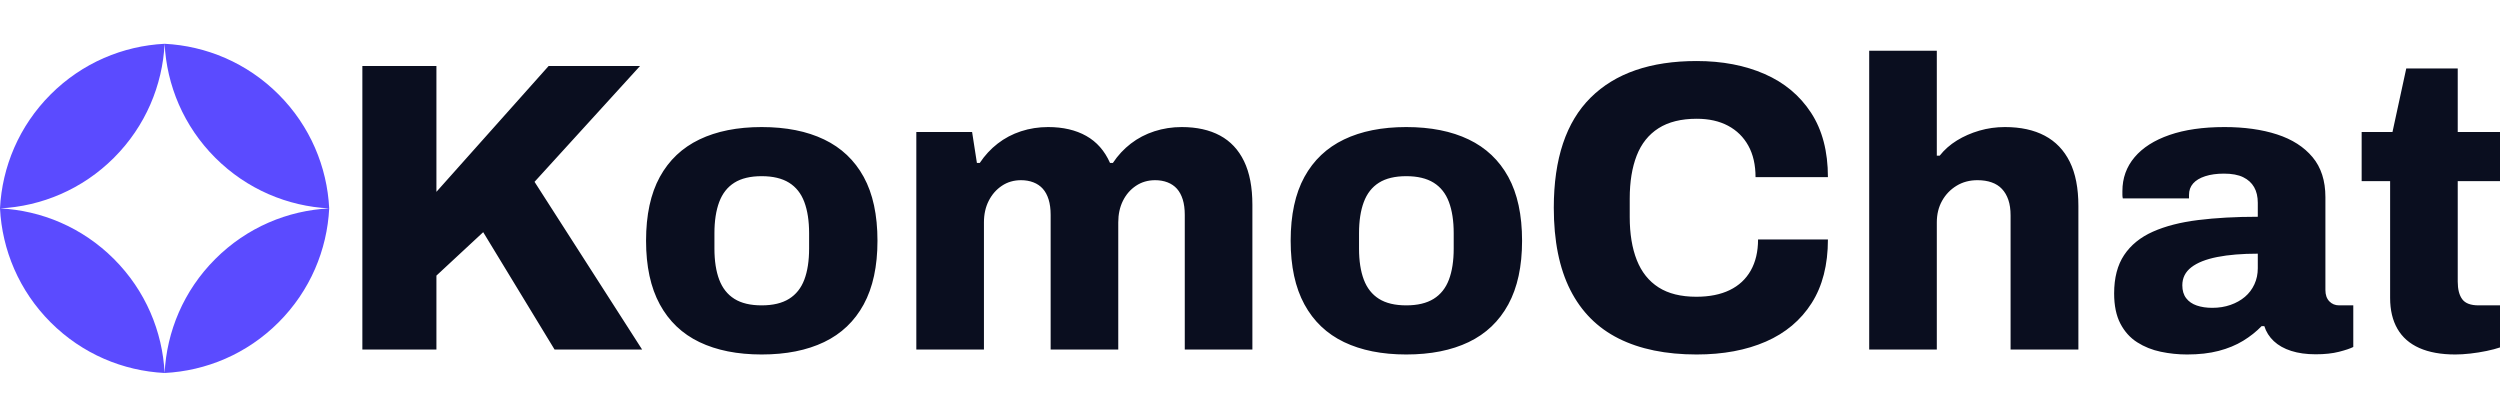
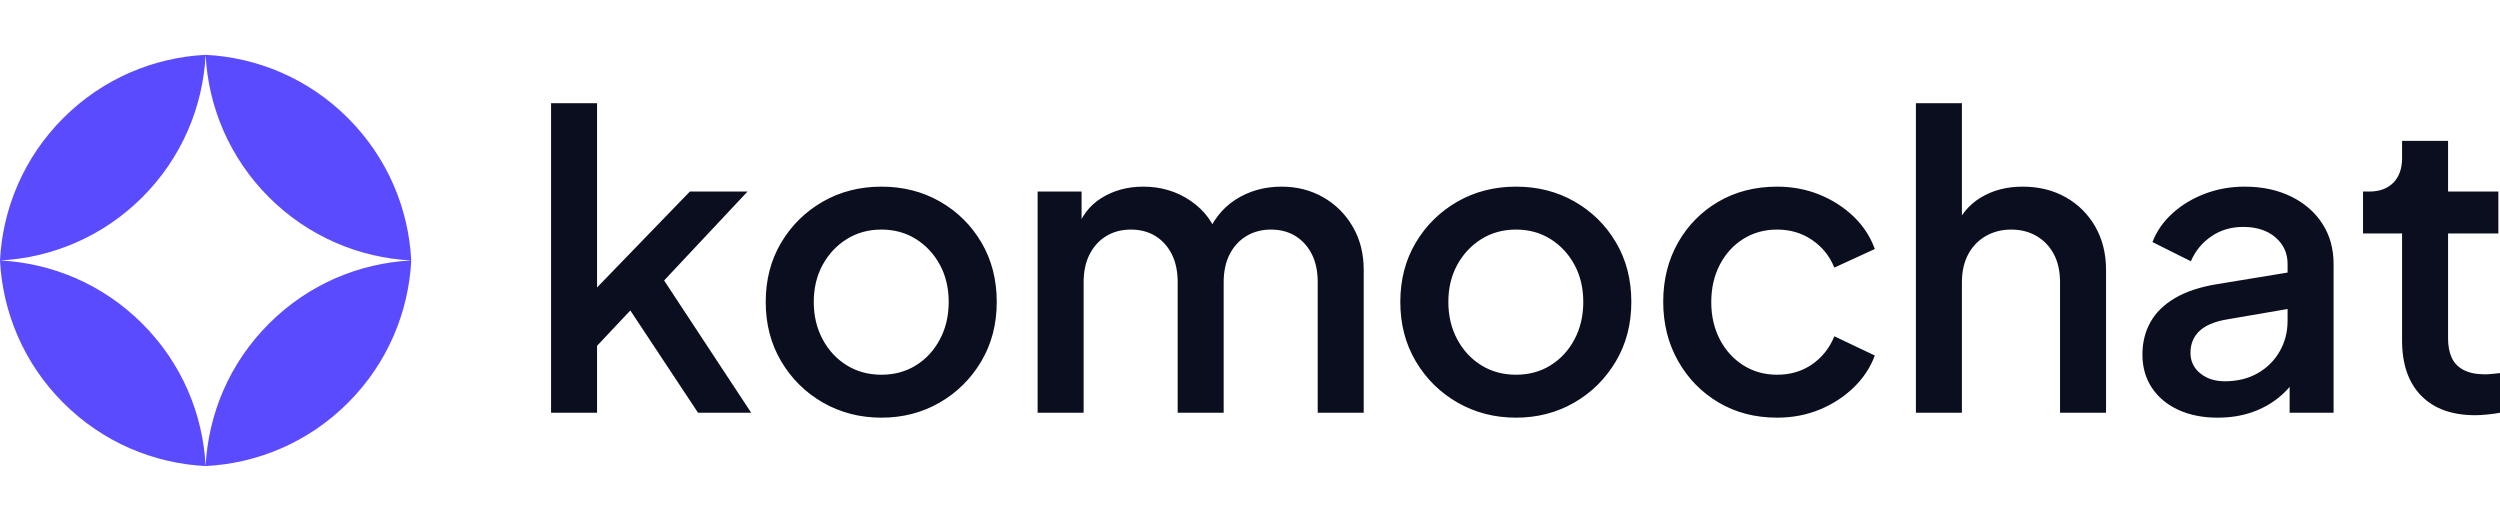
- <svg xmlns="http://www.w3.org/2000/svg" width="913.544" height="152" viewBox="0 0 913.544 152" fill="none" role="img" aria-label="KomoChat">
-   <g transform="translate(0.000 127.724) scale(0.150799)">
-     <path d="M0.003 407.016C5.208 304.481 46.909 203.508 125.206 125.208C203.503 46.908 304.472 5.205 407.003 0C401.798 102.47 360.064 203.508 281.8 281.808C203.503 360.043 102.534 401.811 0.003 407.016Z M814.005 407.016C808.832 304.481 767.098 203.508 688.801 125.208C610.505 46.908 509.535 5.205 407.037 0C412.209 102.47 453.944 203.508 532.24 281.808C610.505 360.043 711.506 401.811 814.005 407.016Z M0 407.016C5.205 509.485 46.907 610.491 125.203 688.791C203.5 767.091 304.469 808.795 407 813.999C401.795 711.53 360.061 610.491 281.797 532.224C203.5 453.924 102.531 412.155 0 407.016Z M814.005 407.016C808.832 509.485 767.098 610.491 688.801 688.791C610.505 767.091 509.535 808.795 407.037 813.999C412.209 711.53 453.944 610.491 532.24 532.224C610.505 453.924 711.506 412.155 814.005 407.016Z" fill="#5B4BFF" fill-rule="evenodd" transform="translate(0 -740.88) scale(0.98)" />
-     <path d="M878.08 0V-687.09H1057.54V-382.13L1329.48 -687.09H1550.97L1295.3 -406.37L1555.97 0H1343.82L1170.89 -284.39L1057.54 -179.15V0Z M1845.65 12Q1757.48 12 1694.86 -18.04Q1632.24 -48.09 1598.89 -109.36Q1565.54 -170.63 1565.54 -263.54Q1565.54 -357.46 1598.89 -418.23Q1632.24 -479 1694.86 -509.04Q1757.48 -539.09 1845.65 -539.09Q1934.28 -539.09 1996.94 -509.04Q2059.61 -479 2092.95 -418.23Q2126.3 -357.46 2126.3 -263.54Q2126.3 -170.63 2092.95 -109.36Q2059.61 -48.09 1996.94 -18.04Q1934.28 12 1845.65 12ZM1845.65 -107.02Q1886.58 -107.02 1912.01 -122.8Q1937.43 -138.59 1949.03 -169.29Q1960.63 -200 1960.63 -244.59V-281.96Q1960.63 -326.54 1949.03 -357.52Q1937.43 -388.5 1912.01 -404.28Q1886.58 -420.07 1845.65 -420.07Q1804.71 -420.07 1779.56 -404.28Q1754.41 -388.5 1742.81 -357.52Q1731.21 -326.54 1731.21 -281.96V-244.59Q1731.21 -200 1742.81 -169.29Q1754.41 -138.59 1779.56 -122.8Q1804.71 -107.02 1845.65 -107.02Z M2220.45 0V-527.09H2355.61L2367.24 -452.2H2374.24Q2392.32 -479.46 2417.58 -499.04Q2442.84 -518.63 2474.06 -528.86Q2505.28 -539.09 2539.82 -539.09Q2593.97 -539.09 2632.15 -517.64Q2670.32 -496.2 2689.78 -452.2H2696.78Q2714.87 -479.46 2740.31 -499.04Q2765.76 -518.63 2797.39 -528.86Q2829.02 -539.09 2863.47 -539.09Q2918.08 -539.09 2956.26 -518.55Q2994.43 -498.02 3014.61 -456.3Q3034.8 -414.59 3034.8 -350.67V0H2870.95V-326.22Q2870.95 -347.78 2866.04 -363.57Q2861.13 -379.35 2851.99 -389.58Q2842.84 -399.81 2829.25 -405.08Q2815.65 -410.35 2799.28 -410.35Q2773 -410.35 2752.71 -396.79Q2732.43 -383.24 2721.1 -360.4Q2709.78 -337.57 2709.78 -308.17V0H2545.93V-326.22Q2545.93 -347.78 2541.02 -363.57Q2536.11 -379.35 2526.96 -389.58Q2517.82 -399.81 2504.23 -405.08Q2490.63 -410.35 2474.26 -410.35Q2447.98 -410.35 2427.74 -396.79Q2407.5 -383.24 2395.9 -360.4Q2384.3 -337.57 2384.3 -308.17V0Z M3407.65 12Q3319.48 12 3256.86 -18.04Q3194.24 -48.09 3160.89 -109.36Q3127.54 -170.63 3127.54 -263.54Q3127.54 -357.46 3160.89 -418.23Q3194.24 -479 3256.86 -509.04Q3319.48 -539.09 3407.65 -539.09Q3496.28 -539.09 3558.94 -509.04Q3621.61 -479 3654.95 -418.23Q3688.3 -357.46 3688.3 -263.54Q3688.3 -170.63 3654.95 -109.36Q3621.61 -48.09 3558.94 -18.04Q3496.28 12 3407.65 12ZM3407.65 -107.02Q3448.58 -107.02 3474.01 -122.8Q3499.43 -138.59 3511.03 -169.29Q3522.63 -200 3522.63 -244.59V-281.96Q3522.63 -326.54 3511.03 -357.52Q3499.43 -388.5 3474.01 -404.28Q3448.58 -420.07 3407.65 -420.07Q3366.71 -420.07 3341.56 -404.28Q3316.41 -388.5 3304.81 -357.52Q3293.21 -326.54 3293.21 -281.96V-244.59Q3293.21 -200 3304.81 -169.29Q3316.41 -138.59 3341.56 -122.8Q3366.71 -107.02 3407.65 -107.02Z M4111.21 12Q3999.69 12 3922.48 -26.63Q3845.26 -65.26 3805.22 -144.3Q3765.17 -223.35 3765.17 -343.54Q3765.17 -521.83 3854.53 -610.46Q3943.89 -699.09 4111.21 -699.09Q4204.37 -699.09 4276.13 -667.64Q4347.89 -636.2 4388.66 -573.62Q4429.43 -511.04 4429.43 -417.78H4254.04Q4254.04 -462.35 4236.62 -493.86Q4219.19 -525.37 4187.44 -542.28Q4155.69 -559.2 4111.58 -559.2Q4055 -559.2 4018.96 -536.23Q3982.93 -513.26 3966.05 -469.96Q3949.17 -426.65 3949.17 -365.96V-321.13Q3949.17 -259.98 3966.32 -216.67Q3983.47 -173.37 4019.01 -150.63Q4054.54 -127.89 4110.5 -127.89Q4158.15 -127.89 4191.44 -144.03Q4224.74 -160.17 4242.43 -191.41Q4260.13 -222.65 4260.13 -266.67H4429.43Q4429.43 -174.5 4389.98 -112.47Q4350.52 -50.43 4279.03 -19.22Q4207.54 12 4111.21 12Z M4529.45 0V-724.09H4693.3V-469.8H4700.3Q4717.3 -491.35 4741.93 -506.53Q4766.56 -521.72 4796.33 -530.4Q4826.1 -539.09 4858.3 -539.09Q4915.37 -539.09 4954.95 -518.1Q4994.54 -497.11 5015.45 -454.94Q5036.37 -412.76 5036.37 -347.94V0H4872.06V-324.85Q4872.06 -346.87 4866.65 -362.65Q4861.24 -378.44 4851.18 -389.12Q4841.13 -399.81 4826.12 -405.08Q4811.11 -410.35 4791.82 -410.35Q4763.17 -410.35 4741.02 -396.79Q4718.87 -383.24 4706.08 -360.4Q4693.3 -337.57 4693.3 -308.17V0Z M5299.87 12Q5267.54 12 5236.05 5.41Q5204.56 -1.17 5178.88 -17.53Q5153.19 -33.89 5138.1 -62.85Q5123 -91.8 5123 -136Q5123 -192.72 5147.27 -229.03Q5171.54 -265.35 5216.94 -285.58Q5262.35 -305.8 5326.65 -313.76Q5390.95 -321.72 5471.11 -321.72V-355.48Q5471.11 -377.94 5462.2 -393.49Q5453.3 -409.04 5435.62 -417.64Q5417.93 -426.24 5389.08 -426.24Q5362.95 -426.24 5343.58 -419.96Q5324.21 -413.67 5314.31 -402.3Q5304.41 -390.94 5304.41 -374.76V-366.2H5144.02Q5143.02 -370.65 5143.02 -374.57Q5143.02 -378.48 5143.02 -383.85Q5143.02 -431.02 5172.47 -465.92Q5201.91 -500.83 5257.25 -519.96Q5312.58 -539.09 5390.26 -539.09Q5462.8 -539.09 5517.72 -521.26Q5572.65 -503.43 5603.8 -466.16Q5634.95 -428.89 5634.95 -369.37V-144.19Q5634.95 -126.83 5644.32 -116.92Q5653.69 -107.02 5668.32 -107.02H5702.5V-6.17Q5691.41 -0.54 5667.79 5.5Q5644.17 11.54 5611.28 11.54Q5577.67 11.54 5552.01 3.32Q5526.34 -4.91 5509.9 -20.37Q5493.45 -35.83 5486.91 -56.74H5480.37Q5461.19 -36.83 5435.52 -21.14Q5409.85 -5.46 5376.44 3.27Q5343.04 12 5299.87 12ZM5360.78 -101.04Q5384.8 -101.04 5405.04 -108.14Q5425.28 -115.24 5439.96 -127.71Q5454.65 -140.17 5462.88 -158.01Q5471.11 -175.85 5471.11 -196.87V-232.28Q5413.93 -232.28 5372.87 -224.2Q5331.8 -216.11 5310.01 -199.28Q5288.21 -182.46 5288.21 -155.61Q5288.21 -136.52 5297.53 -124.38Q5306.84 -112.24 5323.26 -106.64Q5339.67 -101.04 5360.78 -101.04Z M5949.65 12Q5897.93 12 5862.59 -3.7Q5827.26 -19.39 5809.51 -50.16Q5791.76 -80.94 5791.76 -124.89V-408.07H5722.78V-527.09H5797.48L5830.89 -681.15H5955.6V-527.09H6058.02V-408.07H5955.6V-164.61Q5955.6 -136.54 5966.6 -121.78Q5977.6 -107.02 6006.13 -107.02H6058.02V-5.09Q6044.76 -0.54 6025.37 3.5Q6005.97 7.54 5985.9 9.77Q5965.82 12 5949.65 12Z" fill="#0A0E1F" />
+ <svg xmlns="http://www.w3.org/2000/svg" width="729.511" height="152" viewBox="0 0 729.511 152" fill="none" role="img" aria-label="KomoChat">
+   <g transform="translate(0.000 120.444) scale(0.119314)">
+     <path d="M0.003 407.016C5.208 304.481 46.909 203.508 125.206 125.208C203.503 46.908 304.472 5.205 407.003 0C401.798 102.47 360.064 203.508 281.8 281.808C203.503 360.043 102.534 401.811 0.003 407.016Z M814.005 407.016C808.832 304.481 767.098 203.508 688.801 125.208C610.505 46.908 509.535 5.205 407.037 0C412.209 102.47 453.944 203.508 532.24 281.808C610.505 360.043 711.506 401.811 814.005 407.016Z M0 407.016C5.205 509.485 46.907 610.491 125.203 688.791C203.5 767.091 304.469 808.795 407 813.999C401.795 711.53 360.061 610.491 281.797 532.224C203.5 453.924 102.531 412.155 0 407.016Z M814.005 407.016C808.832 509.485 767.098 610.491 688.801 688.791C610.505 767.091 509.535 808.795 407.037 813.999C412.209 711.53 453.944 610.491 532.24 532.224C610.505 453.924 711.506 412.155 814.005 407.016Z" fill="#5B4BFF" fill-rule="evenodd" transform="translate(-0.000 -875.375) scale(1.235565)" />
+     <path d="M1347.71 0V-757H1460.21V-249.5L1416.21 -261L1687.21 -541H1828.21L1624.21 -323.5L1837.21 0H1707.21L1517.21 -287L1584.71 -296L1424.71 -126L1460.21 -200.5V0Z M2155.71 12Q2077.21 12 2012.96 -24.75Q1948.71 -61.5 1910.71 -125.5Q1872.71 -189.5 1872.71 -271Q1872.71 -352.5 1910.46 -416Q1948.21 -479.5 2012.21 -516.25Q2076.21 -553 2155.71 -553Q2235.21 -553 2298.96 -516.5Q2362.71 -480 2400.21 -416.5Q2437.71 -353 2437.71 -271Q2437.71 -189 2399.46 -125Q2361.21 -61 2297.46 -24.5Q2233.71 12 2155.71 12ZM2155.71 -93Q2203.21 -93 2240.21 -116Q2277.21 -139 2298.71 -179.5Q2320.21 -220 2320.21 -271Q2320.21 -322 2298.71 -361.75Q2277.21 -401.5 2240.21 -424.75Q2203.21 -448 2155.71 -448Q2108.21 -448 2070.96 -424.75Q2033.71 -401.5 2011.96 -361.75Q1990.21 -322 1990.21 -271Q1990.21 -220 2011.96 -179.5Q2033.71 -139 2070.96 -116Q2108.21 -93 2155.71 -93Z M2537.71 0V-541H2645.21V-423.5L2631.71 -442Q2648.71 -497 2693.46 -525Q2738.21 -553 2796.21 -553Q2861.21 -553 2911.96 -518.25Q2962.71 -483.5 2979.71 -426.5L2947.71 -424Q2971.21 -488.5 3020.96 -520.75Q3070.71 -553 3134.21 -553Q3190.71 -553 3236.21 -527Q3281.71 -501 3308.46 -455Q3335.21 -409 3335.21 -349.5V0H3222.71V-319Q3222.71 -359.5 3208.21 -388Q3193.71 -416.5 3168.21 -432.25Q3142.71 -448 3108.21 -448Q3074.71 -448 3048.46 -432.25Q3022.21 -416.5 3007.46 -387.75Q2992.71 -359 2992.71 -319V0H2880.21V-319Q2880.21 -359.5 2865.71 -388Q2851.21 -416.5 2825.71 -432.25Q2800.21 -448 2765.71 -448Q2731.71 -448 2705.71 -432.25Q2679.71 -416.5 2664.96 -387.75Q2650.21 -359 2650.21 -319V0Z M3707.71 12Q3629.21 12 3564.96 -24.75Q3500.71 -61.5 3462.71 -125.5Q3424.71 -189.5 3424.71 -271Q3424.71 -352.5 3462.46 -416Q3500.21 -479.5 3564.21 -516.25Q3628.21 -553 3707.71 -553Q3787.21 -553 3850.96 -516.5Q3914.71 -480 3952.21 -416.5Q3989.71 -353 3989.71 -271Q3989.71 -189 3951.46 -125Q3913.21 -61 3849.46 -24.5Q3785.71 12 3707.71 12ZM3707.71 -93Q3755.21 -93 3792.21 -116Q3829.21 -139 3850.71 -179.5Q3872.21 -220 3872.21 -271Q3872.21 -322 3850.71 -361.75Q3829.21 -401.5 3792.21 -424.75Q3755.21 -448 3707.71 -448Q3660.21 -448 3622.96 -424.75Q3585.71 -401.5 3563.96 -361.75Q3542.21 -322 3542.21 -271Q3542.21 -220 3563.96 -179.5Q3585.71 -139 3622.96 -116Q3660.21 -93 3707.71 -93Z M4346.21 12Q4265.71 12 4202.96 -25.25Q4140.21 -62.5 4103.96 -126.75Q4067.71 -191 4067.71 -271.5Q4067.71 -352 4103.71 -415.75Q4139.71 -479.5 4202.71 -516.25Q4265.71 -553 4346.21 -553Q4401.71 -553 4449.71 -533.5Q4497.71 -514 4533.21 -480Q4568.71 -446 4585.21 -400.5L4486.21 -355Q4469.21 -397 4431.96 -422.5Q4394.71 -448 4346.21 -448Q4300.21 -448 4263.71 -425.25Q4227.21 -402.5 4206.21 -362.25Q4185.21 -322 4185.21 -270.5Q4185.21 -219.5 4206.21 -179.25Q4227.21 -139 4263.71 -116Q4300.21 -93 4346.21 -93Q4395.21 -93 4431.96 -118.5Q4468.71 -144 4486.21 -187L4585.21 -140Q4569.21 -96.5 4533.71 -62Q4498.21 -27.5 4450.21 -7.75Q4402.21 12 4346.21 12Z M4685.71 0V-757H4798.21V-435L4780.71 -449Q4800.21 -499.5 4844.21 -526.25Q4888.21 -553 4946.71 -553Q5006.21 -553 5052.21 -527Q5098.21 -501 5124.46 -455Q5150.71 -409 5150.71 -349.5V0H5038.21V-319Q5038.21 -359.5 5022.96 -388Q5007.71 -416.5 4980.71 -432.25Q4953.71 -448 4918.71 -448Q4884.21 -448 4856.71 -432.25Q4829.21 -416.5 4813.71 -387.75Q4798.21 -359 4798.21 -319V0Z M5423.71 12Q5368.71 12 5327.21 -7.25Q5285.71 -26.5 5262.71 -61.25Q5239.71 -96 5239.71 -142.5Q5239.71 -186.5 5259.21 -221.5Q5278.71 -256.5 5319.46 -280.5Q5360.21 -304.5 5422.21 -314.5L5610.71 -345.5V-256.5L5444.71 -228Q5399.71 -220 5378.46 -199.25Q5357.21 -178.5 5357.21 -146.5Q5357.21 -116 5380.96 -96.5Q5404.71 -77 5441.21 -77Q5487.21 -77 5521.71 -96.75Q5556.21 -116.5 5575.46 -150.25Q5594.71 -184 5594.71 -225V-364Q5594.71 -403.5 5564.96 -429Q5535.21 -454.5 5486.21 -454.5Q5441.71 -454.5 5407.96 -431.25Q5374.21 -408 5358.21 -370.5L5264.21 -417.5Q5279.71 -457.5 5313.46 -488Q5347.21 -518.5 5392.71 -535.75Q5438.21 -553 5489.71 -553Q5553.71 -553 5602.96 -529Q5652.21 -505 5679.71 -462.5Q5707.21 -420 5707.21 -364V0H5599.71V-97.5L5622.21 -95Q5603.21 -62 5573.96 -38Q5544.71 -14 5506.96 -1Q5469.21 12 5423.71 12Z M6053.71 6Q5968.21 6 5921.46 -41.75Q5874.71 -89.5 5874.71 -176.5V-438.5H5779.21V-541H5794.21Q5832.21 -541 5853.46 -562.75Q5874.71 -584.5 5874.71 -622.5V-665H5987.21V-541H6110.21V-438.5H5987.21V-181.5Q5987.21 -154 5996.21 -134.5Q6005.21 -115 6025.46 -104.5Q6045.71 -94 6077.71 -94Q6085.21 -94 6095.21 -95Q6105.21 -96 6114.21 -97V0Q6100.71 2.5 6083.71 4.25Q6066.71 6 6053.71 6Z" fill="#0A0E1F" />
  </g>
</svg>
